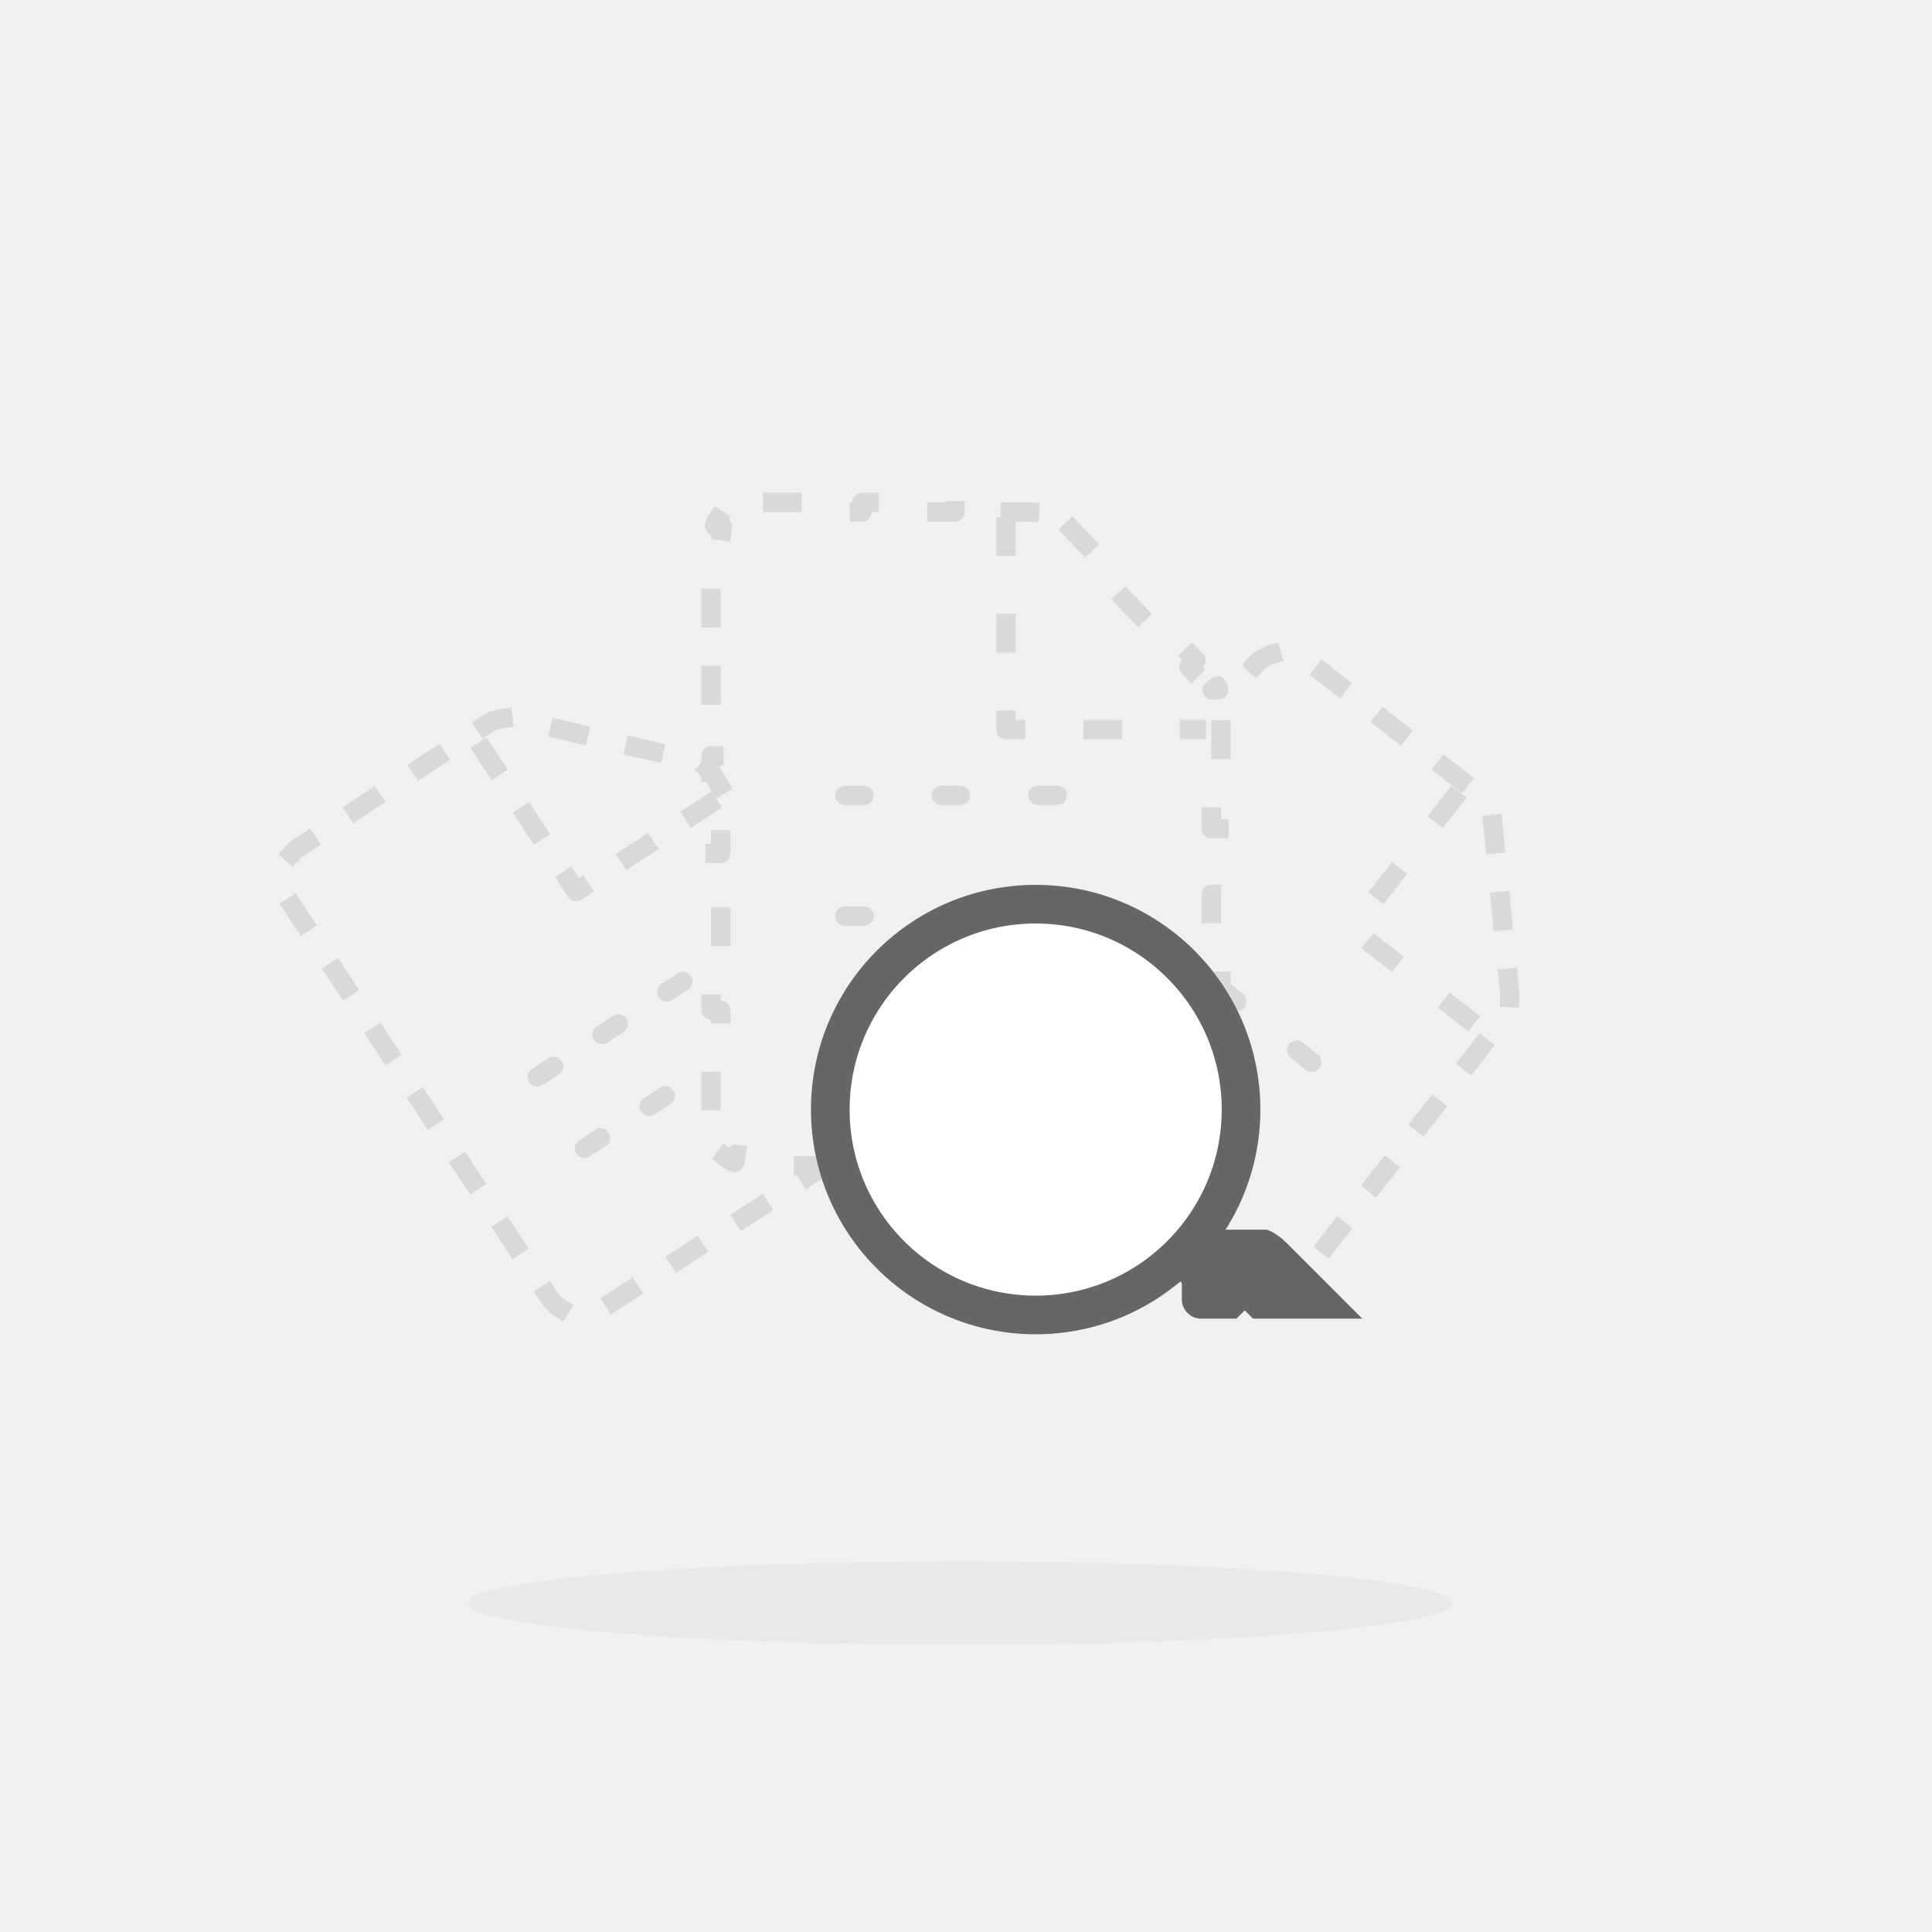
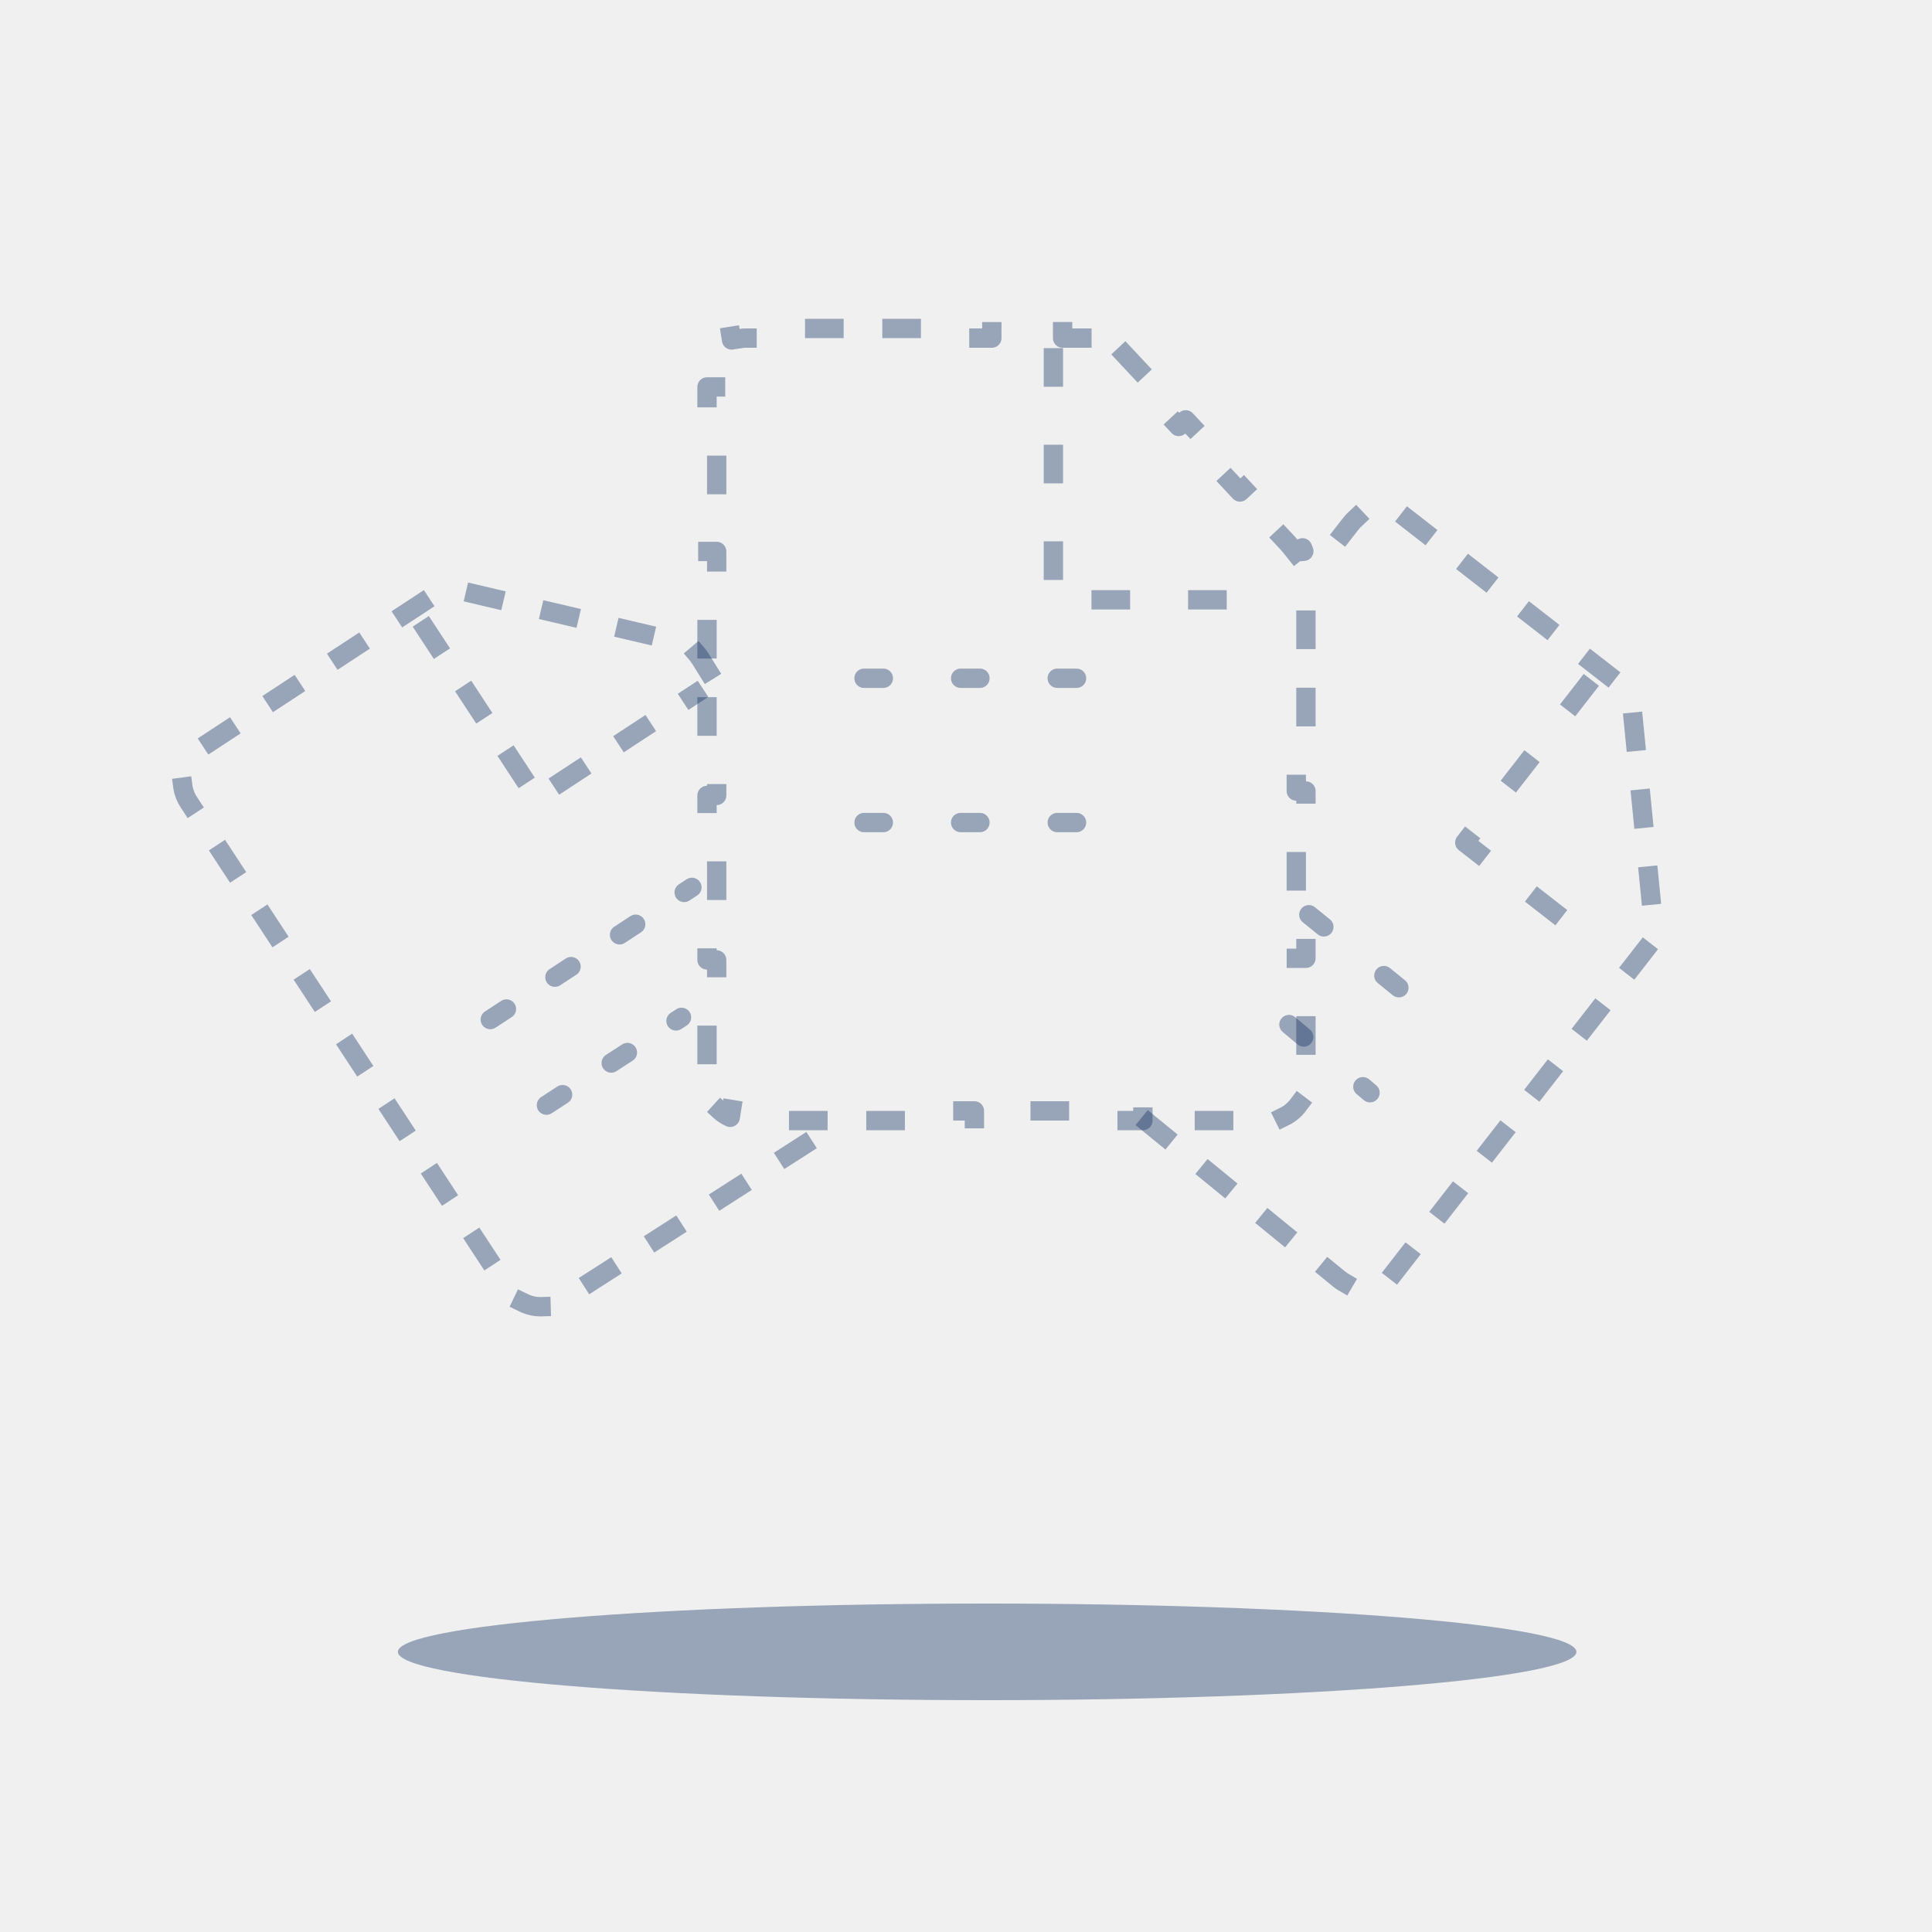
<svg xmlns="http://www.w3.org/2000/svg" width="100" height="100" viewBox="0 0 100 100" fill="none">
-   <path d="M52.292 26.5H53.275C53.316 26.5 53.357 26.502 53.397 26.505L53.895 26.546L53.93 26.111C54.02 26.142 54.107 26.181 54.192 26.225L53.903 26.549L54.275 26.882C54.305 26.909 54.335 26.937 54.363 26.967L54.758 27.384L55.103 27.746L55.465 27.401L57.945 30.012L57.583 30.356L57.927 30.719L58.719 31.553L59.063 31.915L59.425 31.57L61.905 34.18L61.542 34.525L61.887 34.888L62.284 35.305C62.31 35.332 62.335 35.36 62.359 35.39L62.656 35.755L62.692 36.224C62.695 36.261 62.696 36.3 62.696 36.338V37.388H63.196V40.788H62.696V42.889H63.196V46.289H62.696V48.39H63.196V51.79H62.696V53.89H63.196V57.291H62.696V58.341C62.696 58.421 62.689 58.5 62.677 58.576L62.6 59.07L63.029 59.138C62.827 59.601 62.456 59.972 61.993 60.174L61.925 59.745L61.431 59.822C61.355 59.834 61.276 59.841 61.196 59.841H60.136V60.341H56.658V59.841H54.539V60.341H51.06V59.841H48.94V60.341H45.461V59.841H43.342V60.341H39.864V59.841H38.804C38.724 59.841 38.645 59.834 38.569 59.822L38.075 59.745L38.006 60.174C37.543 59.972 37.172 59.601 36.97 59.138L37.4 59.07L37.323 58.576L37.309 58.46L37.304 58.341V57.335H36.804V54.29H37.304V52.278H36.804V49.232H37.304V47.222H36.804V44.176H37.304V42.165H36.804V39.119H37.304V37.108H36.804V34.062H37.304V32.051H36.804V29.006H37.304V28C37.304 27.96 37.306 27.92 37.309 27.881L37.323 27.765L37.4 27.27L36.97 27.202C37.172 26.739 37.543 26.368 38.006 26.166L38.075 26.596L38.569 26.519C38.645 26.507 38.724 26.5 38.804 26.5H39.787V26H42.645V26.5H44.61V26H47.469V26.5H49.434V26H52.292V26.5ZM63.01 35.503C63.039 35.565 63.064 35.628 63.086 35.692L62.746 35.718L63.01 35.503Z" stroke="#D9D9D9" stroke-linecap="square" stroke-linejoin="round" stroke-dasharray="1 4" />
-   <path d="M52.067 27.272V37.765H61.924" stroke="#D9D9D9" stroke-linecap="square" stroke-linejoin="round" stroke-dasharray="1 4" />
-   <path d="M43.723 41.166H56.277" stroke="#D9D9D9" stroke-linecap="round" stroke-dasharray="1 4" />
-   <path d="M43.723 47.421H56.277" stroke="#D9D9D9" stroke-linecap="round" stroke-dasharray="1 4" />
-   <path d="M37.234 40.644L36.978 40.23C36.698 39.781 36.252 39.461 35.736 39.34L26.73 37.225C26.196 37.1 25.634 37.199 25.176 37.5L15.521 43.831C14.598 44.437 14.34 45.677 14.946 46.601L28.417 67.141C29.018 68.059 30.246 68.32 31.169 67.728L42.643 60.363" stroke="#D9D9D9" stroke-linecap="square" stroke-linejoin="round" stroke-dasharray="1 3" />
-   <path d="M25.037 38.855L29.82 46.148L36.672 41.655" stroke="#D9D9D9" stroke-linecap="square" stroke-linejoin="round" stroke-dasharray="1 3" />
-   <path d="M27.817 55.74L36.543 50.017" stroke="#D9D9D9" stroke-linecap="round" stroke-dasharray="1 3" />
-   <path d="M30.245 59.444L36.093 55.644" stroke="#D9D9D9" stroke-linecap="round" stroke-dasharray="1 3" />
-   <path d="M56.328 60.247L64.29 66.755C65.16 67.466 66.445 67.322 67.135 66.435L77.725 52.823C78.039 52.418 78.187 51.908 78.136 51.398L77.25 42.439C77.196 41.893 76.921 41.394 76.488 41.057L67.662 34.191C66.791 33.513 65.534 33.67 64.856 34.542L63.23 36.632" stroke="#D9D9D9" stroke-linecap="square" stroke-linejoin="round" stroke-dasharray="1 3" />
-   <path d="M75.211 41.369L69.991 48.079L76.294 52.983" stroke="#D9D9D9" stroke-linecap="square" stroke-linejoin="round" stroke-dasharray="1 4" />
-   <path d="M63.242 51.202L68.54 55.499" stroke="#D9D9D9" stroke-linecap="round" stroke-dasharray="1 4" />
-   <path d="M62.381 55.955L65.89 58.907" stroke="#D9D9D9" stroke-linecap="round" stroke-dasharray="1 4" />
-   <circle cx="53.606" cy="57.431" r="10.63" fill="white" stroke="#666666" stroke-width="2" />
-   <path d="M61.788 65.613L63.14 66.965" stroke="#666666" stroke-width="2" />
-   <mask id="path-15-inside-1_560_49" fill="white">
-     <rect x="61.171" y="68.253" width="4.605" height="15.208" rx="1" transform="rotate(-45 61.1714 68.2527)" />
-   </mask>
-   <rect x="61.171" y="68.253" width="4.605" height="15.208" rx="1" transform="rotate(-45 61.1714 68.2527)" stroke="#666666" stroke-width="4" mask="url(#path-15-inside-1_560_49)" />
-   <ellipse cx="49.694" cy="82.978" rx="25.488" ry="2.163" fill="#D9D9D9" fill-opacity="0.3" />
+   <path d="M55 17.5H56.083C56.124 17.5 56.165 17.502 56.206 17.505L56.704 17.546L56.739 17.112C56.833 17.145 56.924 17.185 57.012 17.231L56.72 17.554L57.09 17.89C57.121 17.917 57.15 17.946 57.178 17.976L57.496 18.315L57.837 18.681L58.201 18.339L60.055 20.322L59.691 20.664L60.032 21.029L60.667 21.708L61.007 22.073L61.373 21.731L63.226 23.715L62.862 24.057L63.203 24.422L63.837 25.101L64.178 25.466L64.544 25.124L66.397 27.107L66.033 27.449L66.374 27.814L66.691 28.153C66.717 28.181 66.742 28.21 66.765 28.239L67.055 28.602L67.091 29.065C67.094 29.103 67.095 29.14 67.095 29.178V30.215H67.595V33.506H67.095V35.579H67.595V38.87H67.095V40.943H67.595V44.234H67.095V46.308H67.595V49.6H67.095V51.672H67.595V54.964H67.095V56C67.095 56.08 67.089 56.159 67.077 56.235L67 56.73L67.428 56.797C67.227 57.26 66.856 57.631 66.392 57.833L66.325 57.404L65.831 57.481C65.754 57.493 65.676 57.5 65.595 57.5H64.555V58H61.235V57.5H59.155V58H55.836V57.5H53.755V58H50.435V57.5H48.355V58H45.036V57.5H42.956V58H39.635V57.5H38.595C38.515 57.5 38.436 57.493 38.36 57.481L37.866 57.404L37.797 57.833C37.334 57.631 36.963 57.26 36.761 56.797L37.191 56.73L37.114 56.235L37.1 56.119L37.095 56V54.972H36.595V51.743H37.095V49.685H36.595V46.457H37.095V44.4H36.595V41.172H37.095V39.114H36.595V35.886H37.095V33.828H36.595V30.6H37.095V28.543H36.595V25.314H37.095V23.257H36.595V20.028H37.095V19C37.095 18.96 37.097 18.92 37.1 18.881L37.114 18.765L37.191 18.27L36.761 18.202C36.963 17.739 37.335 17.368 37.797 17.166L37.866 17.596L38.36 17.519C38.436 17.507 38.515 17.5 38.595 17.5H39.678V17H43.341V17.5H45.507V17H49.17V17.5H51.337V17H55V17.5ZM67.417 28.356C67.443 28.414 67.466 28.473 67.486 28.533L67.166 28.558L67.417 28.356Z" stroke="#143463" stroke-opacity="0.4" stroke-linecap="square" stroke-linejoin="round" stroke-dasharray="1 4" />
+   <path d="M54.523 18.518V31.046H66.101" stroke="#143463" stroke-opacity="0.4" stroke-linecap="square" stroke-linejoin="round" stroke-dasharray="1 4" />
+   <path d="M44.722 35.107H59.469" stroke="#143463" stroke-opacity="0.4" stroke-linecap="round" stroke-dasharray="1 4" />
+   <path d="M44.722 42.575H59.469" stroke="#143463" stroke-opacity="0.4" stroke-linecap="round" stroke-dasharray="1 4" />
+   <path d="M36.641 34.718L36.248 34.087C35.968 33.637 35.522 33.317 35.007 33.196L23.914 30.592C23.38 30.466 22.818 30.566 22.36 30.866L10.345 38.746C9.421 39.352 9.163 40.592 9.769 41.515L26.308 66.734C26.909 67.651 28.137 67.912 29.06 67.32L43.109 58.303" stroke="#143463" stroke-opacity="0.4" stroke-linecap="square" stroke-linejoin="round" stroke-dasharray="1 3" />
+   <path d="M22.053 32.579L27.773 41.302L35.968 35.928" stroke="#143463" stroke-opacity="0.4" stroke-linecap="square" stroke-linejoin="round" stroke-dasharray="1 3" />
+   <path d="M25.377 52.773L35.814 45.929" stroke="#143463" stroke-opacity="0.4" stroke-linecap="round" stroke-dasharray="1 3" />
+   <path d="M28.282 57.203L35.275 52.658" stroke="#143463" stroke-opacity="0.4" stroke-linecap="round" stroke-dasharray="1 3" />
+   <path d="M59.477 58.163L69.309 66.201C70.179 66.912 71.464 66.768 72.154 65.881L85.162 49.161C85.477 48.756 85.624 48.246 85.573 47.736L84.482 36.698C84.428 36.152 84.152 35.653 83.719 35.316L72.722 26.761C71.851 26.083 70.594 26.239 69.916 27.111L67.73 29.921" stroke="#143463" stroke-opacity="0.4" stroke-linecap="square" stroke-linejoin="round" stroke-dasharray="1 3" />
+   <path d="M82.06 35.586L75.817 43.611L83.355 49.476" stroke="#143463" stroke-opacity="0.4" stroke-linecap="square" stroke-linejoin="round" stroke-dasharray="1 4" />
+   <path d="M67.745 47.346L74.082 52.485" stroke="#143463" stroke-opacity="0.4" stroke-linecap="round" stroke-dasharray="1 4" />
+   <path d="M66.715 53.031L70.912 56.56" stroke="#143463" stroke-opacity="0.4" stroke-linecap="round" stroke-dasharray="1 4" />
+   <ellipse cx="51.095" cy="85.5" rx="30.5" ry="2.5" fill="#143463" fill-opacity="0.4" />
</svg>
